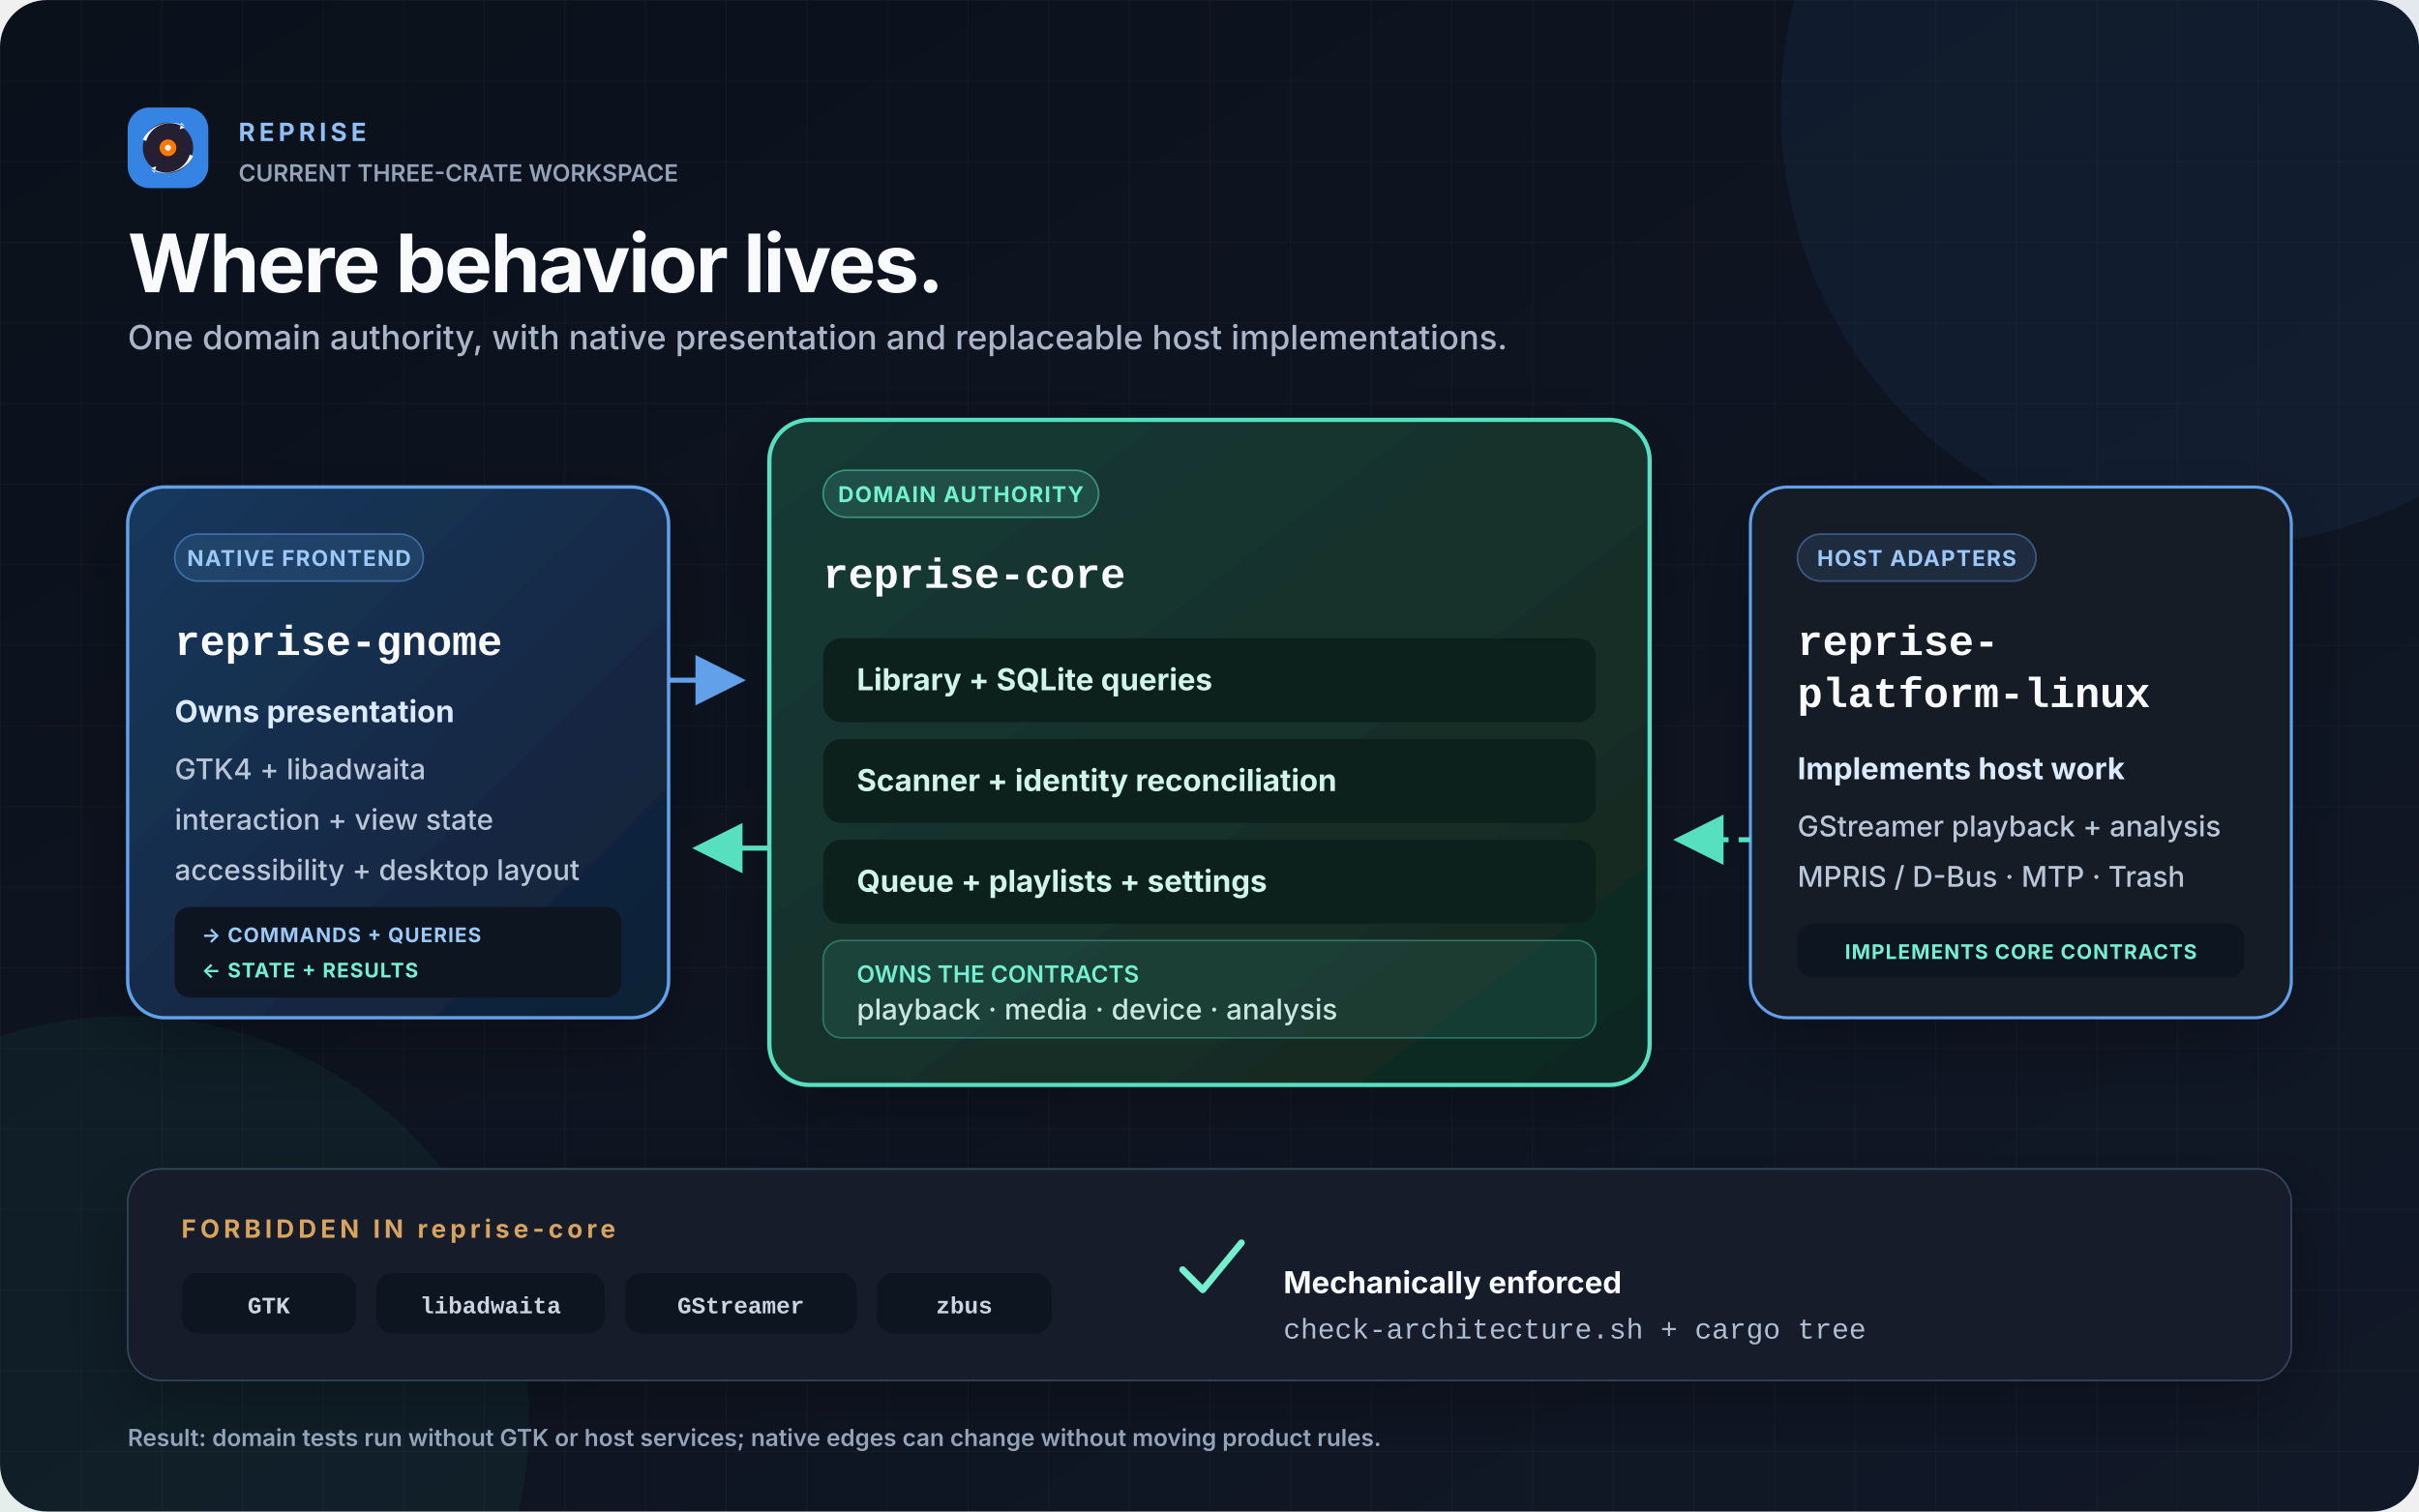
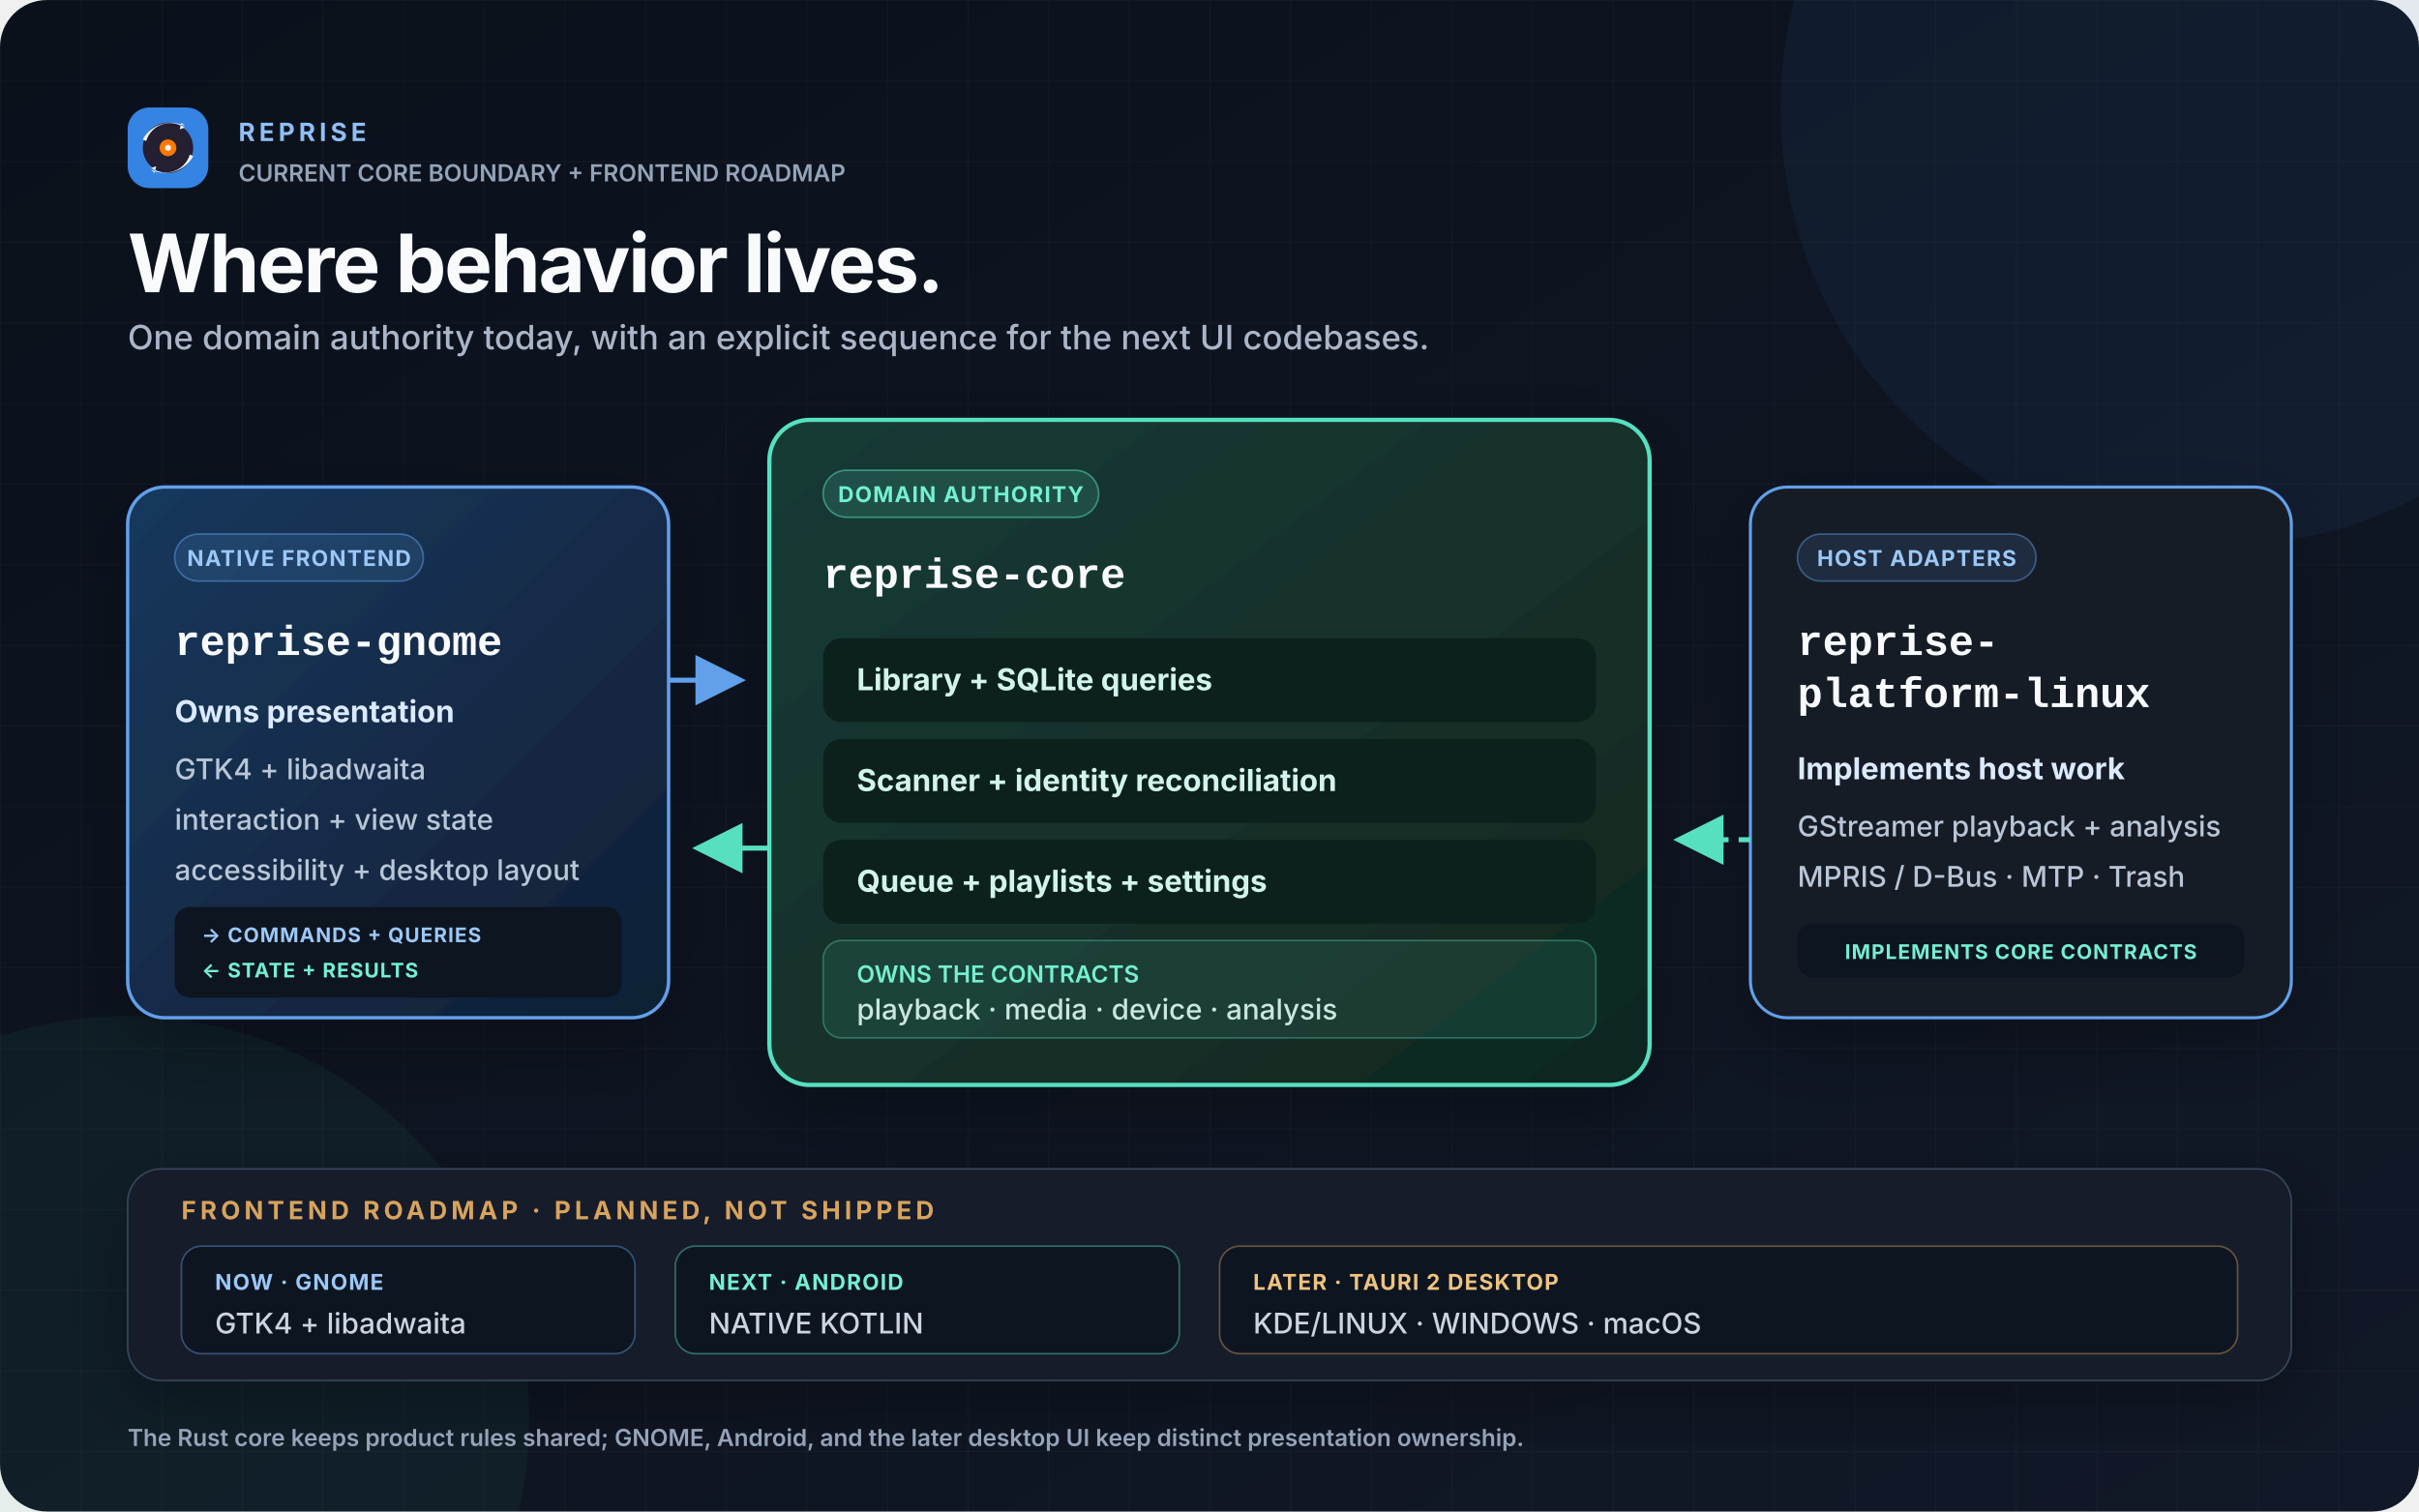
<svg xmlns="http://www.w3.org/2000/svg" width="1440" height="900" viewBox="0 0 1440 900" role="img" aria-labelledby="title description">
  <defs>
    <linearGradient id="background" x1="0" y1="0" x2="1" y2="1">
      <stop offset="0" stop-color="#0b111b" />
      <stop offset="1" stop-color="#111827" />
    </linearGradient>
    <linearGradient id="core" x1="0" y1="0" x2="1" y2="1">
      <stop offset="0" stop-color="#193b36" />
      <stop offset="1" stop-color="#10271f" />
    </linearGradient>
    <linearGradient id="edge" x1="0" y1="0" x2="1" y2="1">
      <stop offset="0" stop-color="#17385d" />
      <stop offset="1" stop-color="#101f34" />
    </linearGradient>
    <pattern id="grid" width="48" height="48" patternUnits="userSpaceOnUse">
      <path d="M48 0H0V48" fill="none" stroke="#ffffff" stroke-opacity="0.035" />
    </pattern>
    <filter id="shadow" x="-20%" y="-20%" width="140%" height="150%">
      <feDropShadow dx="0" dy="16" stdDeviation="22" flood-color="#000000" flood-opacity="0.28" />
    </filter>
    <marker id="arrow-blue" markerWidth="10" markerHeight="10" refX="8" refY="5" orient="auto" markerUnits="strokeWidth">
      <path d="M0 0L10 5L0 10Z" fill="#62a0ea" />
    </marker>
    <marker id="arrow-green" markerWidth="10" markerHeight="10" refX="8" refY="5" orient="auto" markerUnits="strokeWidth">
      <path d="M0 0L10 5L0 10Z" fill="#57e0bf" />
    </marker>
    <style>
      .sans { font-family: Inter, ui-sans-serif, system-ui, -apple-system, BlinkMacSystemFont, "Segoe UI", sans-serif; }
      .mono { font-family: "SFMono-Regular", Consolas, "Liberation Mono", monospace; }
      .eyebrow { font-size: 15px; font-weight: 700; letter-spacing: 2.4px; }
      .title { font-size: 48px; font-weight: 750; letter-spacing: -1.2px; }
      .subtitle { font-size: 20px; font-weight: 450; }
      .crate { font-size: 25px; font-weight: 700; }
      .card-title { font-size: 18px; font-weight: 700; }
      .body { font-size: 17px; font-weight: 450; }
      .small { font-size: 14px; font-weight: 600; }
      .pill { font-size: 13px; font-weight: 700; letter-spacing: 0.7px; }
      .flow { font-size: 12px; font-weight: 750; letter-spacing: 0.6px; }
    </style>
  </defs>
  <rect width="1440" height="900" rx="28" fill="url(#background)" />
  <rect width="1440" height="900" rx="28" fill="url(#grid)" />
  <circle cx="1320" cy="65" r="260" fill="#3584e4" opacity="0.07" />
  <circle cx="75" cy="845" r="240" fill="#2ec7a6" opacity="0.055" />
  <g class="sans">
    <g transform="translate(76 64)">
      <rect width="48" height="48" rx="13" fill="#3584e4" />
      <circle cx="24" cy="24" r="15" fill="#241f31" />
      <circle cx="24" cy="24" r="5" fill="#ff7800" />
      <circle cx="24" cy="24" r="1.8" fill="#f6f5f4" />
      <path d="M11 20a15 15 0 0 1 23-8l-3 1 1-4 2 2A19 19 0 0 0 9 19z" fill="#f6f5f4" />
      <path d="M37 28a15 15 0 0 1-23 8l3-1-1 4-2-2a19 19 0 0 0 25-8z" fill="#f6f5f4" />
    </g>
    <text x="142" y="84" class="eyebrow" fill="#8fbff5">REPRISE</text>
-     <text x="142" y="108" class="small" fill="#94a3b8">CURRENT THREE-CRATE WORKSPACE</text>
+     <text x="142" y="108" class="small" fill="#94a3b8">CURRENT CORE BOUNDARY + FRONTEND ROADMAP</text>
    <text x="76" y="174" class="title" fill="#f8fafc">Where behavior lives.</text>
-     <text x="76" y="208" class="subtitle" fill="#aab6c8">One domain authority, with native presentation and replaceable host implementations.</text>
+     <text x="76" y="208" class="subtitle" fill="#aab6c8">One domain authority today, with an explicit sequence for the next UI codebases.</text>
    <g filter="url(#shadow)">
      <rect x="76" y="290" width="322" height="316" rx="22" fill="url(#edge)" stroke="#62a0ea" stroke-width="2" />
    </g>
    <rect x="104" y="318" width="148" height="28" rx="14" fill="#62a0ea" fill-opacity="0.14" stroke="#62a0ea" stroke-opacity="0.48" />
    <text x="178" y="337" class="pill" text-anchor="middle" fill="#9bc8f7">NATIVE FRONTEND</text>
    <text x="104" y="390" class="crate mono" fill="#f8fafc">reprise-gnome</text>
    <text x="104" y="430" class="card-title" fill="#dbeafe">Owns presentation</text>
    <text x="104" y="464" class="body" fill="#b8c6d8">GTK4 + libadwaita</text>
    <text x="104" y="494" class="body" fill="#b8c6d8">interaction + view state</text>
    <text x="104" y="524" class="body" fill="#b8c6d8">accessibility + desktop layout</text>
    <rect x="104" y="540" width="266" height="54" rx="9" fill="#0d1521" />
    <text x="120" y="561" class="flow" fill="#9bc8f7">→ COMMANDS + QUERIES</text>
    <text x="120" y="582" class="flow" fill="#74f0d0">← STATE + RESULTS</text>
    <g filter="url(#shadow)">
      <rect x="458" y="250" width="524" height="396" rx="24" fill="url(#core)" stroke="#57e0bf" stroke-width="2.5" />
    </g>
    <rect x="490" y="280" width="164" height="28" rx="14" fill="#57e0bf" fill-opacity="0.14" stroke="#57e0bf" stroke-opacity="0.5" />
    <text x="572" y="299" class="pill" text-anchor="middle" fill="#74f0d0">DOMAIN AUTHORITY</text>
    <text x="490" y="350" class="crate mono" fill="#f8fafc">reprise-core</text>
    <rect x="490" y="380" width="460" height="50" rx="11" fill="#0c211c" />
    <text x="510" y="411" class="card-title" fill="#d2f5eb">Library + SQLite queries</text>
    <rect x="490" y="440" width="460" height="50" rx="11" fill="#0c211c" />
    <text x="510" y="471" class="card-title" fill="#d2f5eb">Scanner + identity reconciliation</text>
    <rect x="490" y="500" width="460" height="50" rx="11" fill="#0c211c" />
    <text x="510" y="531" class="card-title" fill="#d2f5eb">Queue + playlists + settings</text>
    <rect x="490" y="560" width="460" height="58" rx="11" fill="#57e0bf" fill-opacity="0.1" stroke="#57e0bf" stroke-opacity="0.35" />
    <text x="510" y="585" class="small" fill="#74f0d0">OWNS THE CONTRACTS</text>
    <text x="510" y="607" class="body" fill="#c9e7df">playback · media · device · analysis</text>
    <g filter="url(#shadow)">
      <rect x="1042" y="290" width="322" height="316" rx="22" fill="#171e28" stroke="#62a0ea" stroke-width="1.8" />
    </g>
    <rect x="1070" y="318" width="142" height="28" rx="14" fill="#62a0ea" fill-opacity="0.13" stroke="#62a0ea" stroke-opacity="0.44" />
    <text x="1141" y="337" class="pill" text-anchor="middle" fill="#9bc8f7">HOST ADAPTERS</text>
    <text x="1070" y="390" class="crate mono" fill="#f8fafc">reprise-</text>
    <text x="1070" y="421" class="crate mono" fill="#f8fafc">platform-linux</text>
    <text x="1070" y="464" class="card-title" fill="#dbeafe">Implements host work</text>
    <text x="1070" y="498" class="body" fill="#b8c6d8">GStreamer playback + analysis</text>
    <text x="1070" y="528" class="body" fill="#b8c6d8">MPRIS / D-Bus · MTP · Trash</text>
    <rect x="1070" y="550" width="266" height="32" rx="9" fill="#0d1521" />
    <text x="1203" y="571" class="flow" text-anchor="middle" fill="#74f0d0">IMPLEMENTS CORE CONTRACTS</text>
    <path d="M398 405H438" fill="none" stroke="#62a0ea" stroke-width="3" marker-end="url(#arrow-blue)" />
    <path d="M458 505H418" fill="none" stroke="#57e0bf" stroke-width="3" marker-end="url(#arrow-green)" />
    <path d="M1042 500H1002" fill="none" stroke="#57e0bf" stroke-width="3" stroke-dasharray="7 6" marker-end="url(#arrow-green)" />
    <g filter="url(#shadow)">
      <rect x="76" y="696" width="1288" height="126" rx="20" fill="#151d2a" stroke="#35445a" />
    </g>
-     <text x="108" y="737" class="eyebrow" fill="#d8a35d">FORBIDDEN IN reprise-core</text>
-     <g class="mono">
-       <rect x="108" y="758" width="104" height="36" rx="10" fill="#0d1521" />
-       <text x="160" y="782" class="small" text-anchor="middle" fill="#cbd5e1">GTK</text>
-       <rect x="224" y="758" width="136" height="36" rx="10" fill="#0d1521" />
-       <text x="292" y="782" class="small" text-anchor="middle" fill="#cbd5e1">libadwaita</text>
-       <rect x="372" y="758" width="138" height="36" rx="10" fill="#0d1521" />
-       <text x="441" y="782" class="small" text-anchor="middle" fill="#cbd5e1">GStreamer</text>
-       <rect x="522" y="758" width="104" height="36" rx="10" fill="#0d1521" />
-       <text x="574" y="782" class="small" text-anchor="middle" fill="#cbd5e1">zbus</text>
-     </g>
-     <path d="M704 756l12 12 23-28" fill="none" stroke="#74f0d0" stroke-width="4" stroke-linecap="round" stroke-linejoin="round" />
-     <text x="764" y="770" class="card-title" fill="#f8fafc">Mechanically enforced</text>
-     <text x="764" y="797" class="body mono" fill="#aebdd0">check-architecture.sh + cargo tree</text>
-     <text x="76" y="861" class="small" fill="#94a3b8">Result: domain tests run without GTK or host services; native edges can change without moving product rules.</text>
+     <text x="108" y="726" class="eyebrow" fill="#d8a35d">FRONTEND ROADMAP · PLANNED, NOT SHIPPED</text>
+     <rect x="108" y="742" width="270" height="64" rx="12" fill="#0d1521" stroke="#62a0ea" stroke-opacity="0.42" />
+     <text x="128" y="768" class="pill" fill="#9bc8f7">NOW · GNOME</text>
+     <text x="128" y="794" class="body" fill="#cbd5e1">GTK4 + libadwaita</text>
+     <rect x="402" y="742" width="300" height="64" rx="12" fill="#0d1521" stroke="#57e0bf" stroke-opacity="0.42" />
+     <text x="422" y="768" class="pill" fill="#74f0d0">NEXT · ANDROID</text>
+     <text x="422" y="794" class="body" fill="#cbd5e1">NATIVE KOTLIN</text>
+     <rect x="726" y="742" width="606" height="64" rx="12" fill="#0d1521" stroke="#d8a35d" stroke-opacity="0.42" />
+     <text x="746" y="768" class="pill" fill="#efc37f">LATER · TAURI 2 DESKTOP</text>
+     <text x="746" y="794" class="body" fill="#cbd5e1">KDE/LINUX · WINDOWS · macOS</text>
+     <text x="76" y="861" class="small" fill="#94a3b8">The Rust core keeps product rules shared; GNOME, Android, and the later desktop UI keep distinct presentation ownership.</text>
  </g>
</svg>
